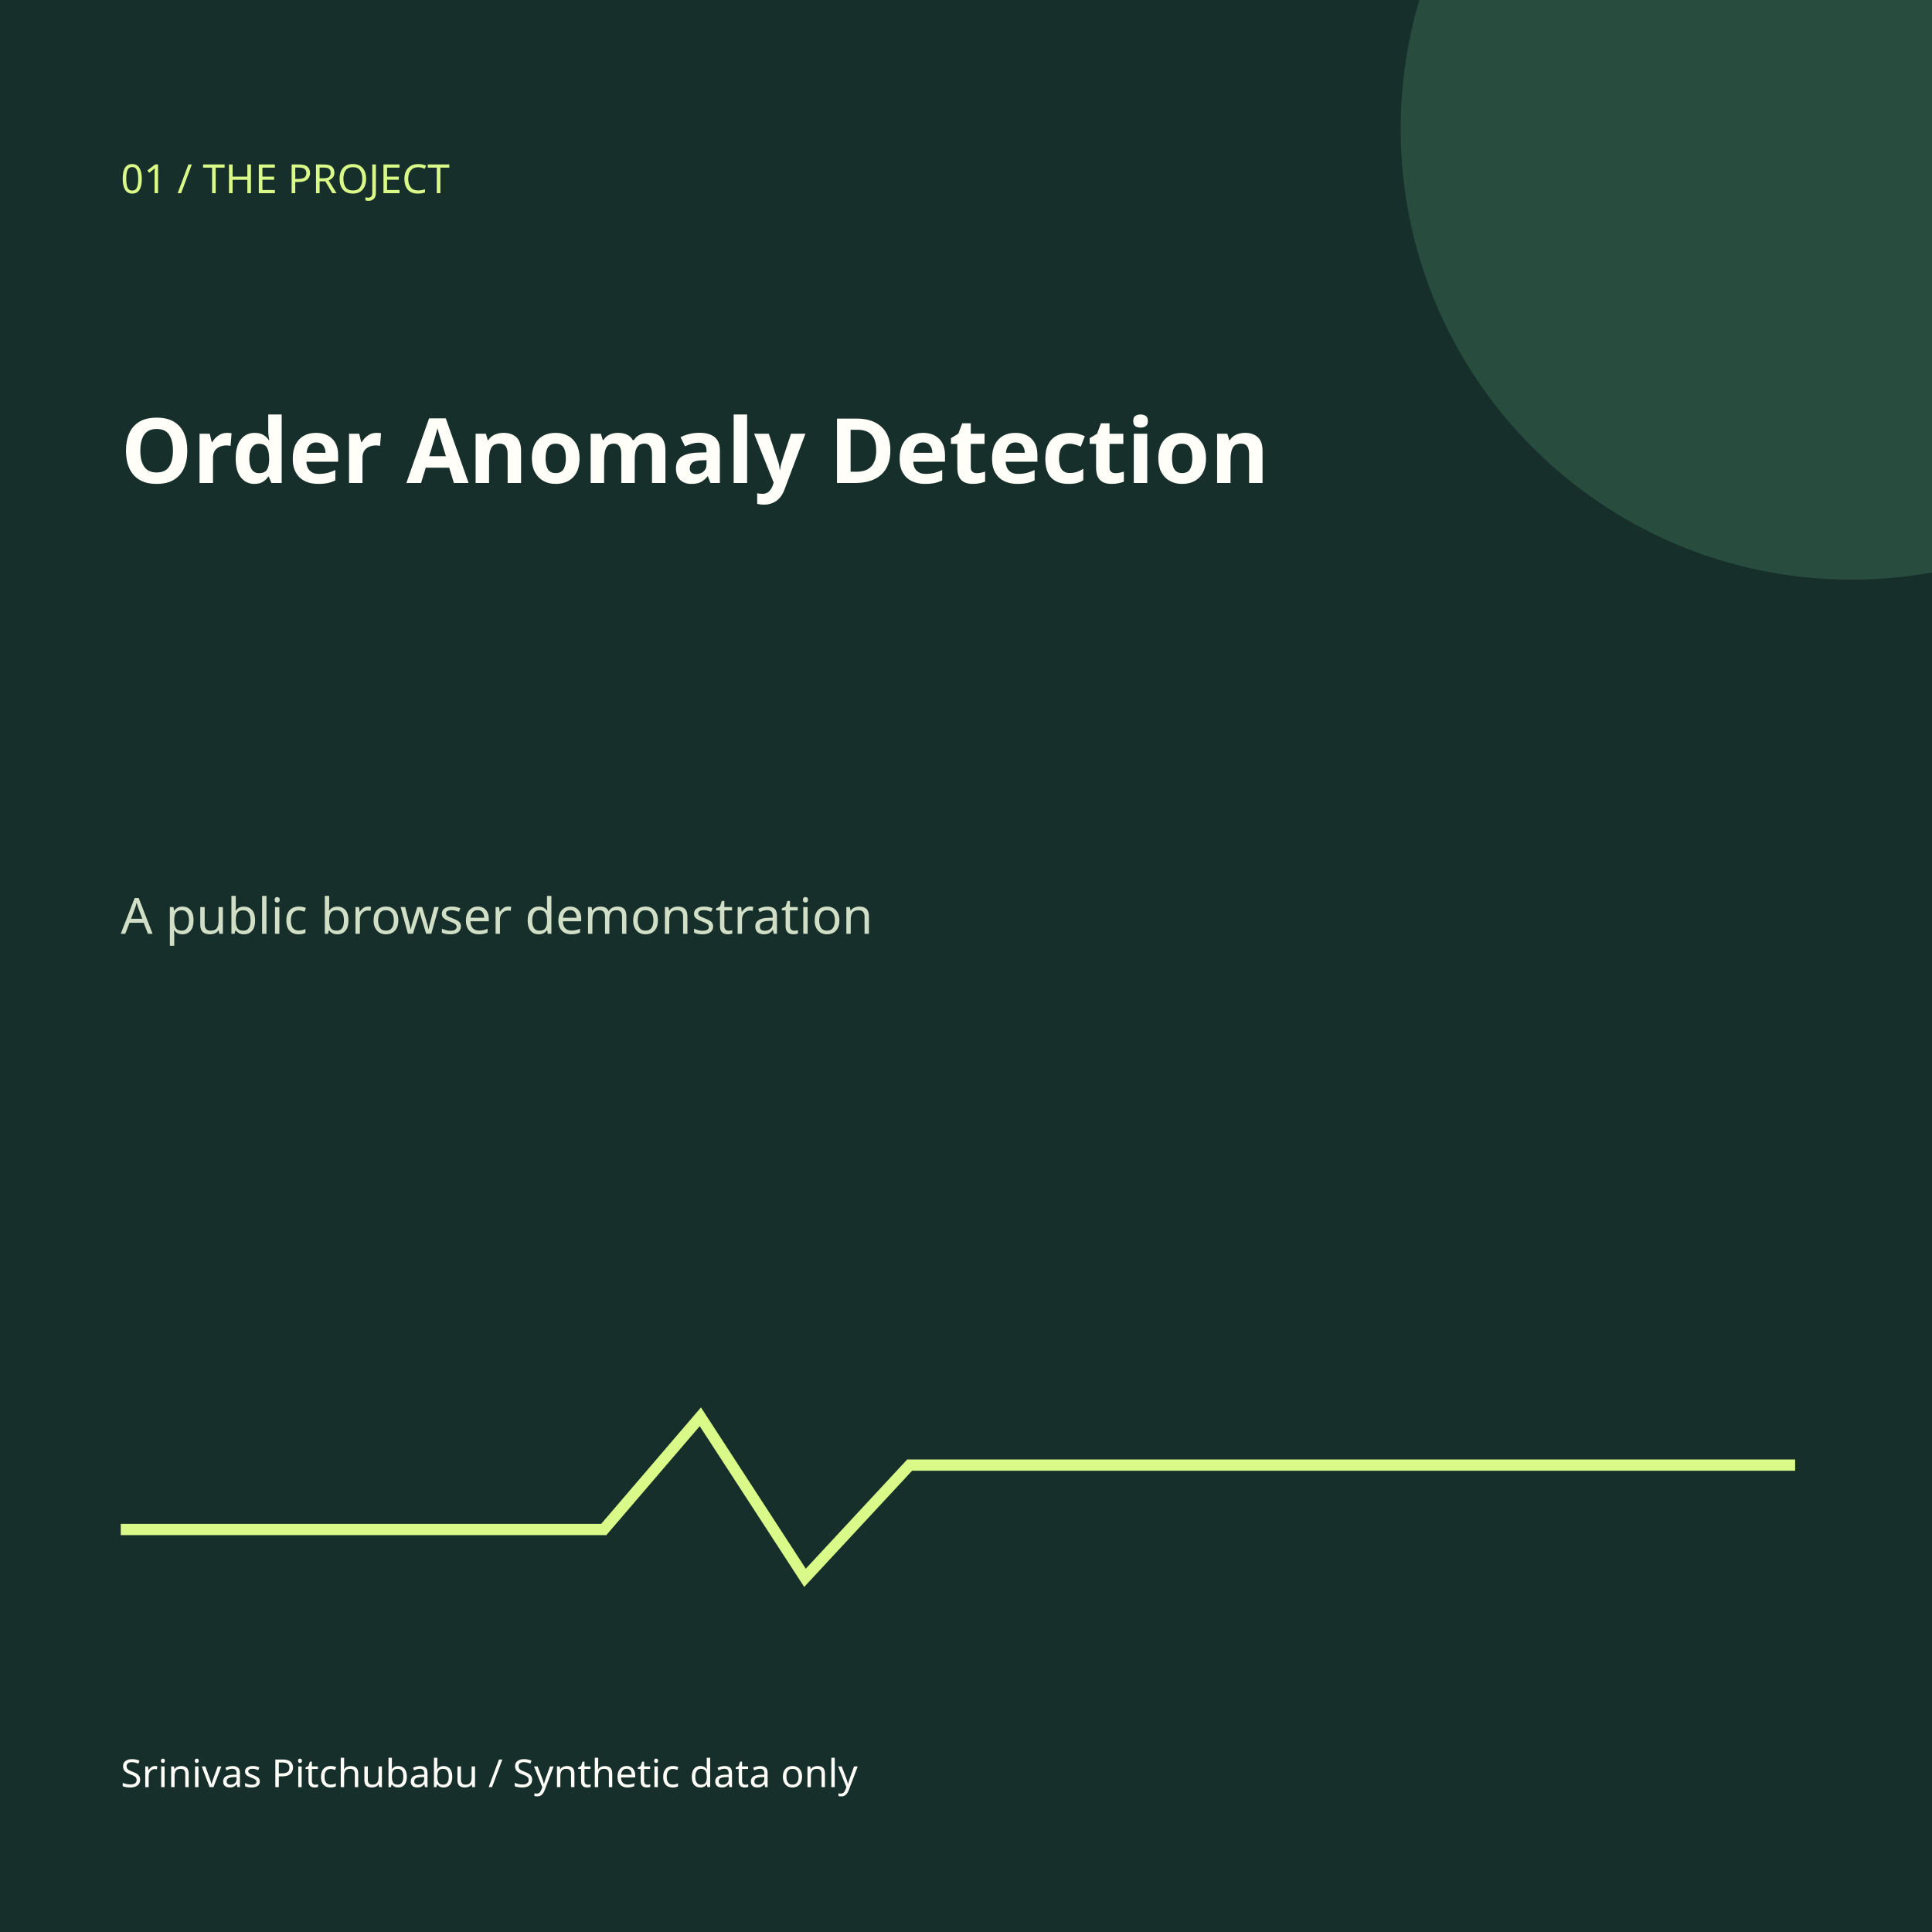
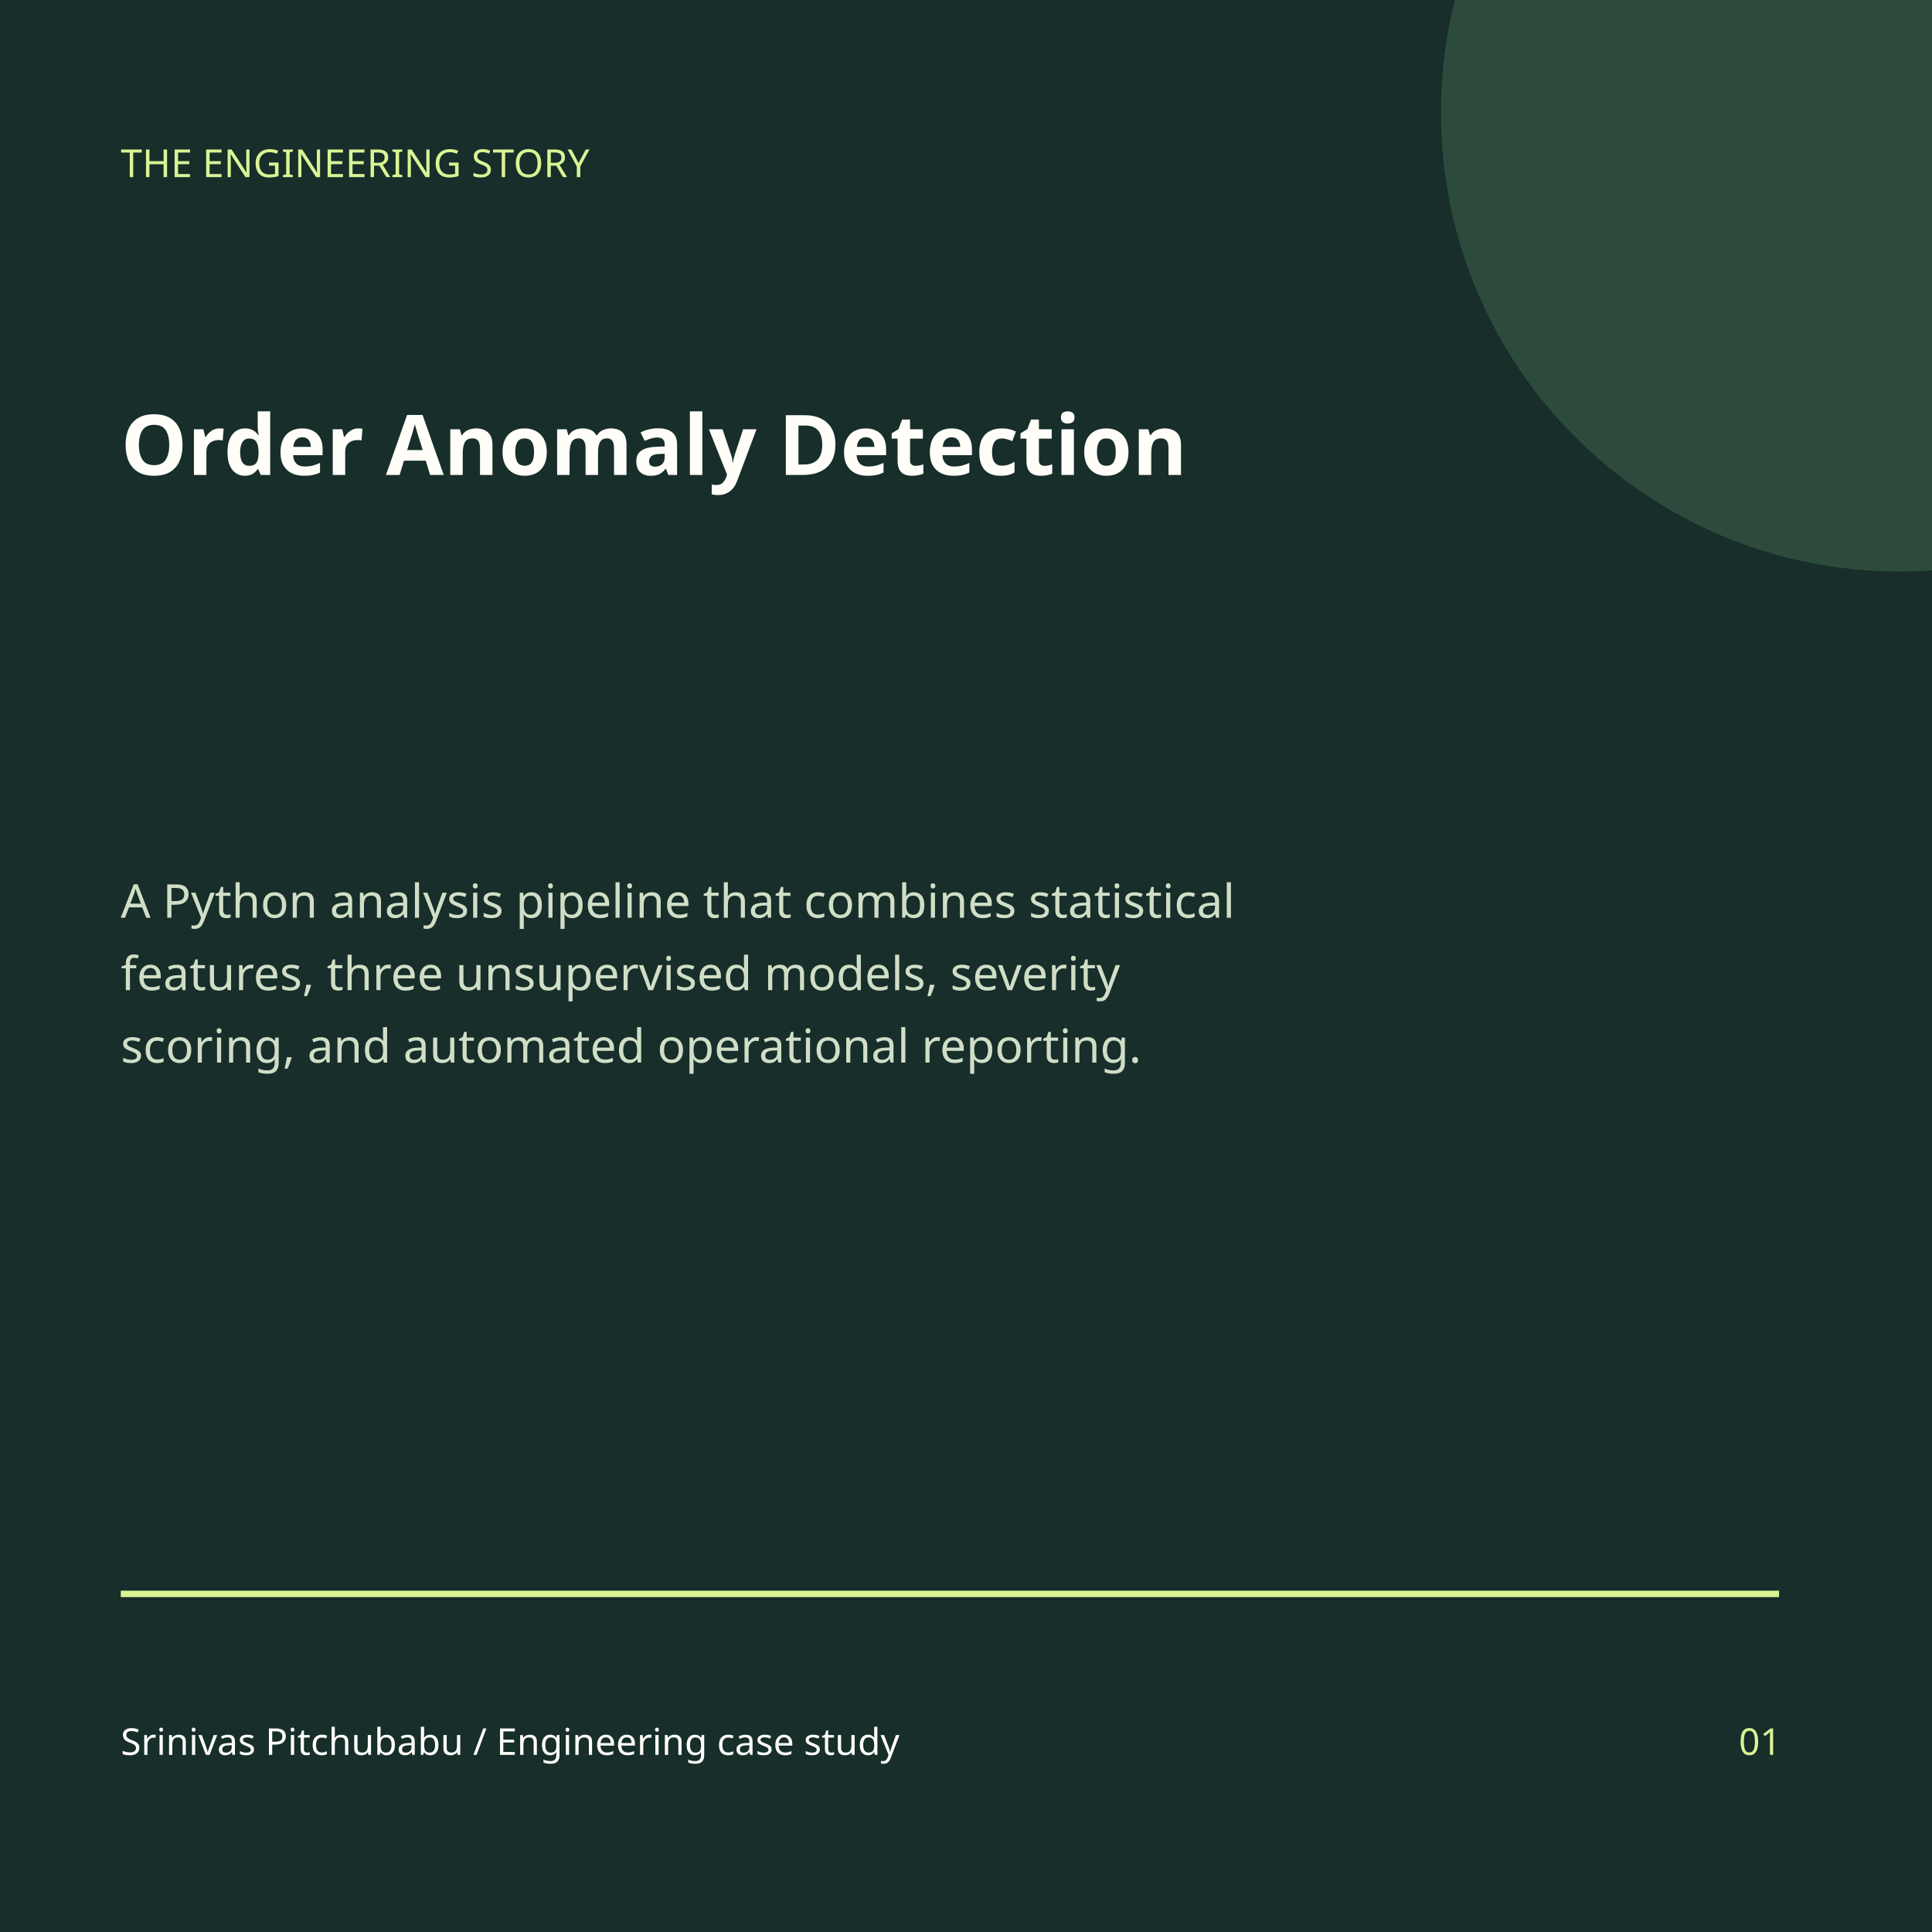
<svg xmlns="http://www.w3.org/2000/svg" width="1200" height="1200" viewBox="0 0 1200 1200">
-   <rect width="1200" height="1200" fill="#172f2a" />
-   <circle cx="1150" cy="80" r="280" fill="#284d3f" />
+   <rect width="1200" height="1200" fill="#172e2a" />
+   <circle cx="1180" cy="70" r="285" fill="#2c4b3d" />
  <g font-family="sans-serif">
-     <text x="75" y="120" fill="#d9f989" font-size="25">01 / THE PROJECT</text>
-     <text x="75" y="300" font-size="56" font-weight="bold" fill="#fffef9">Order Anomaly Detection</text>
-     <text x="75" y="580" font-size="31" fill="#d0dfc6">A public browser demonstration</text>
-     <path d="M75 950h300l60-70 65 100 65-70h550" stroke="#d9f989" stroke-width="7" fill="none" />
-     <text x="75" y="1110" font-size="24" fill="#fffef9">Srinivas Pitchubabu / Synthetic data only</text>
+     <text x="75" y="110" fill="#d9f494" font-size="24">THE ENGINEERING STORY</text>
+     <text x="75" y="295" fill="#fffef9" font-size="52" font-weight="bold">Order Anomaly Detection</text>
+     <text x="75" y="570" fill="#d1dec7" font-size="29">A Python analysis pipeline that combines statistical</text>
+     <text x="75" y="615" fill="#d1dec7" font-size="29">features, three unsupervised models, severity</text>
+     <text x="75" y="660" fill="#d1dec7" font-size="29">scoring, and automated operational reporting.</text>
+     <path d="M75 990h1030" stroke="#d9f494" stroke-width="4" />
+     <text x="75" y="1090" fill="#fffef9" font-size="23">Srinivas Pitchubabu / Engineering case study</text>
+     <text x="1080" y="1090" fill="#d9f494" font-size="23">01</text>
  </g>
</svg>
